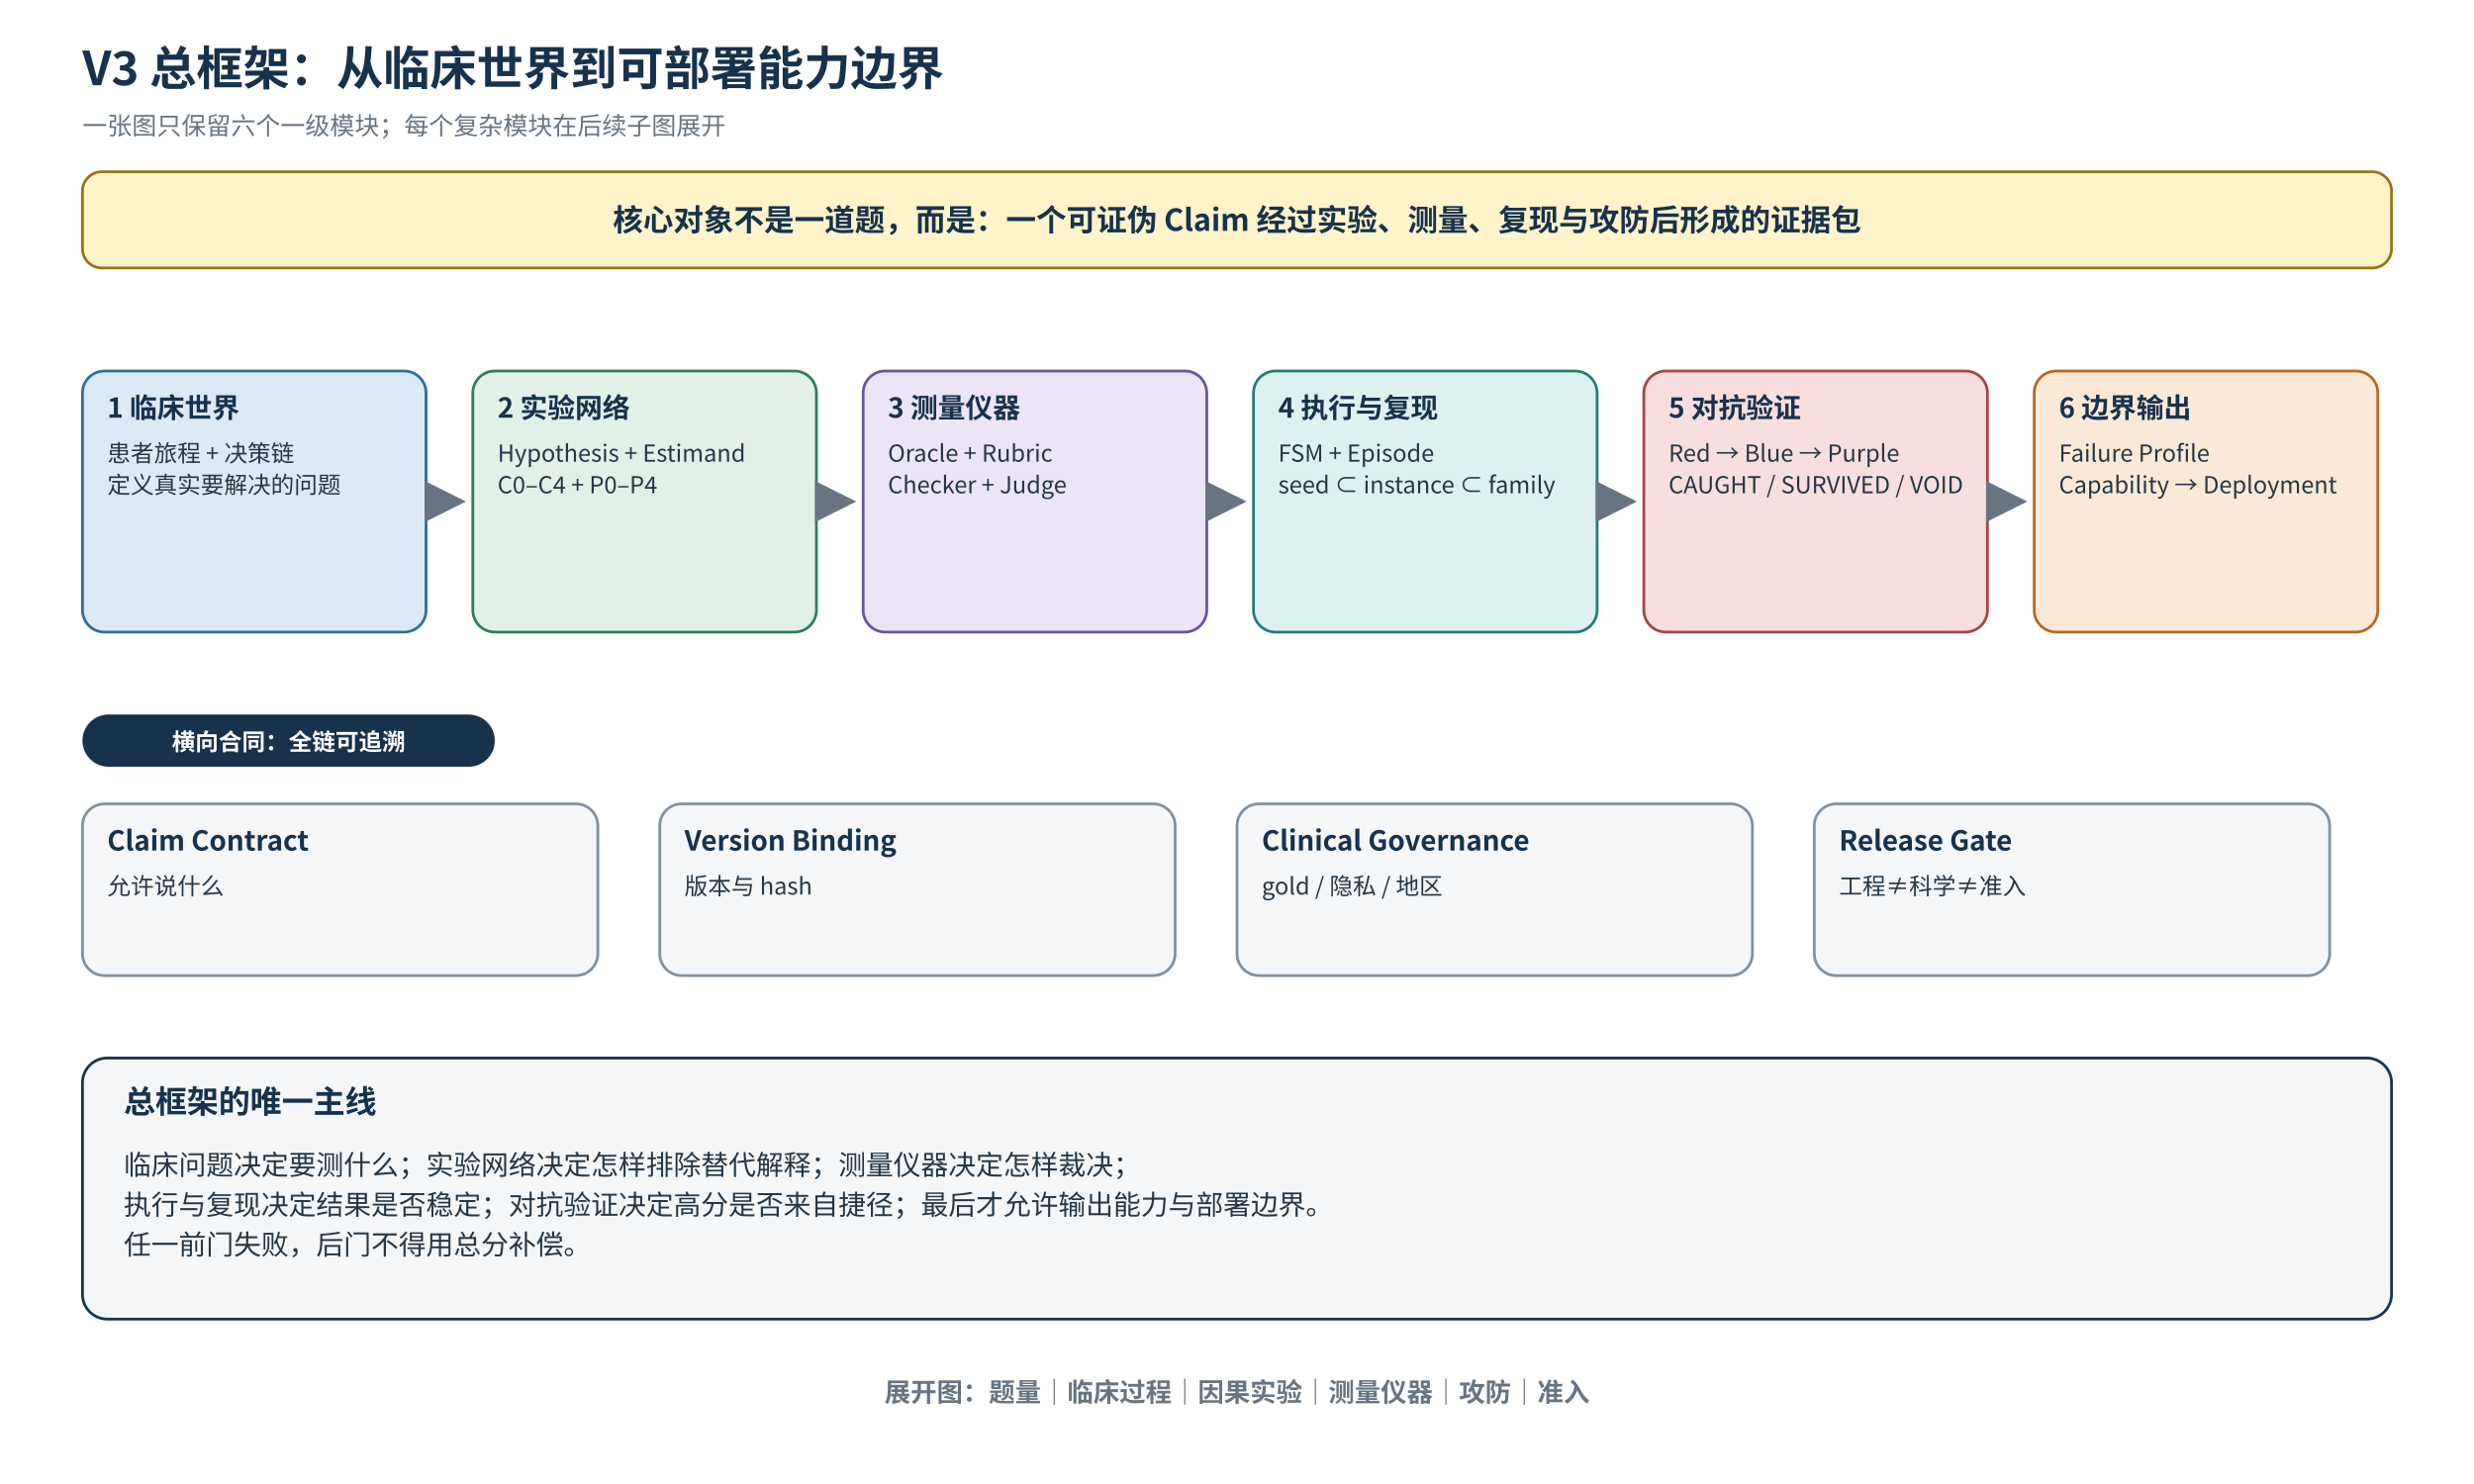
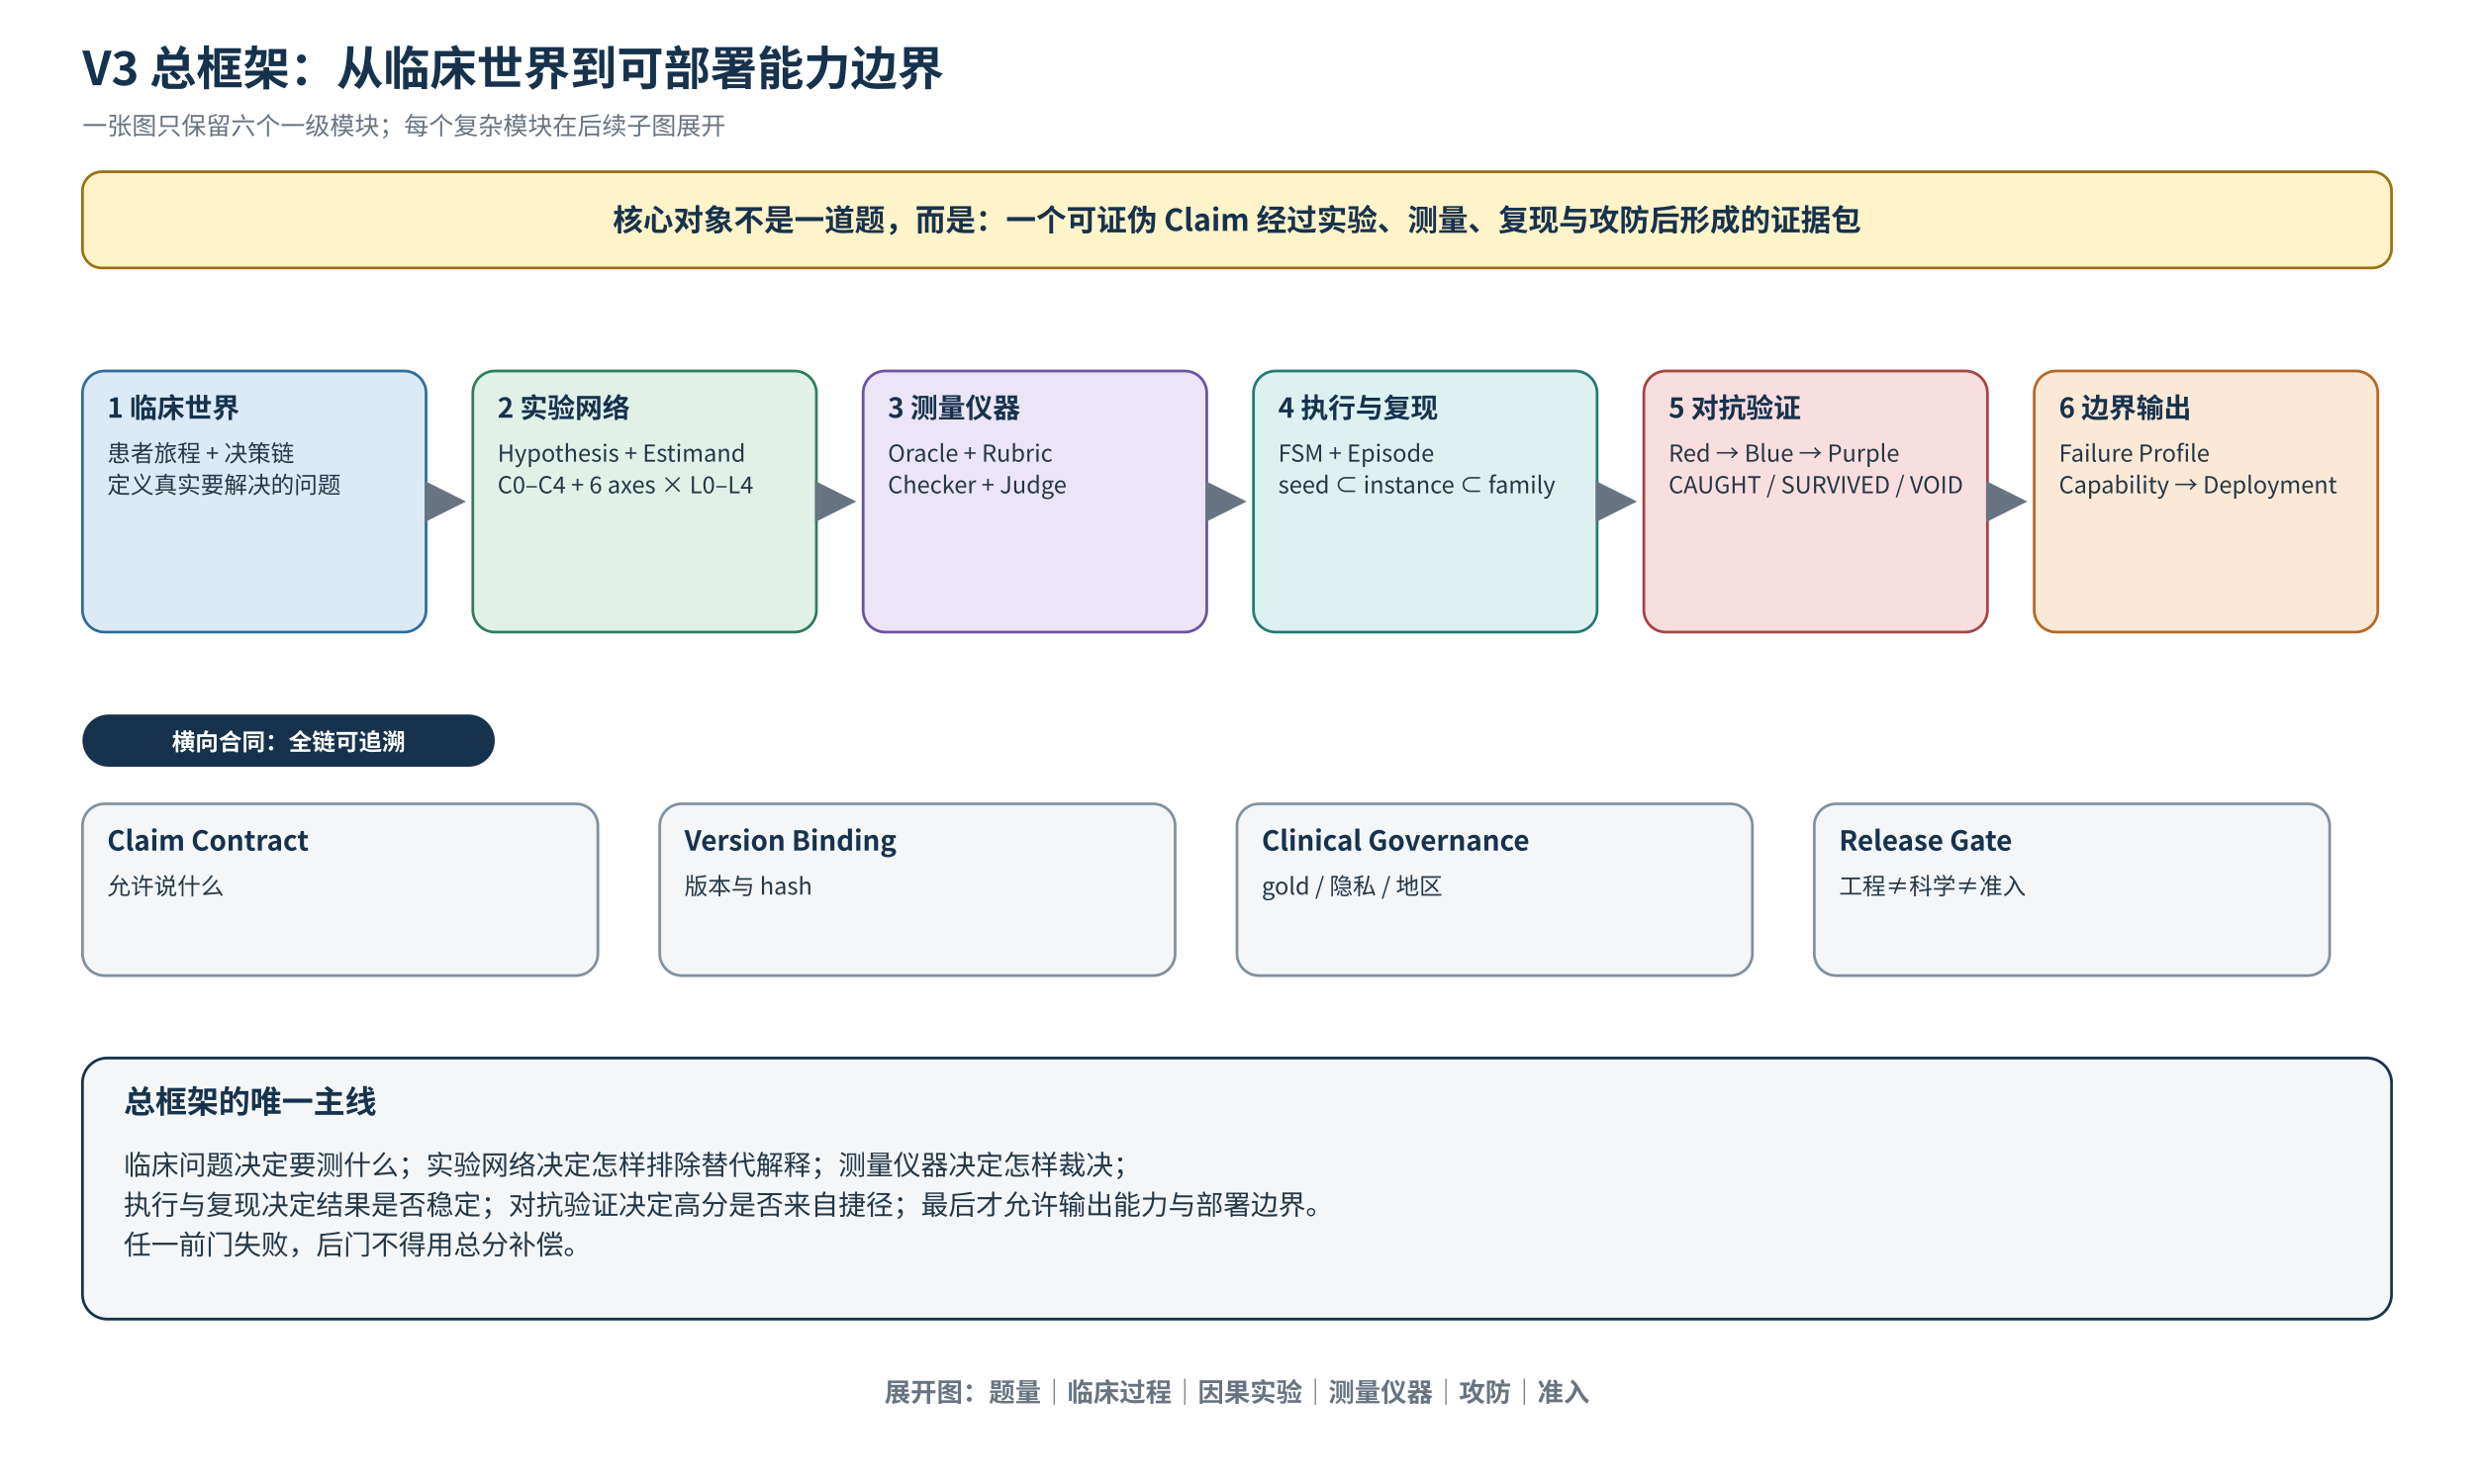
<svg xmlns="http://www.w3.org/2000/svg" width="1800" height="1080" viewBox="0 0 1800 1080">
  <defs>
    <marker id="arrow" markerWidth="10" markerHeight="10" refX="9" refY="5" orient="auto">
      <path d="M0,0 L10,5 L0,10 z" fill="#687481" />
    </marker>
    <marker id="arrowRed" markerWidth="10" markerHeight="10" refX="9" refY="5" orient="auto">
      <path d="M0,0 L10,5 L0,10 z" fill="#A74444" />
    </marker>
  </defs>
  <rect width="1800" height="1080" fill="#FFFFFF" />
  <text x="60" y="62" text-anchor="start" font-family="Microsoft YaHei, Noto Sans CJK SC, sans-serif" font-size="34" font-weight="700" fill="#17324D">V3 总框架：从临床世界到可部署能力边界</text>
  <text x="60" y="98" text-anchor="start" font-family="Microsoft YaHei, Noto Sans CJK SC, sans-serif" font-size="18" font-weight="400" fill="#687481">一张图只保留六个一级模块；每个复杂模块在后续子图展开</text>
  <rect x="60" y="125" width="1680" height="70" rx="14" fill="#FFF3C9" stroke="#9A7212" stroke-width="2" />
  <text x="900" y="168" text-anchor="middle" font-family="Microsoft YaHei, Noto Sans CJK SC, sans-serif" font-size="22" font-weight="700" fill="#17324D">核心对象不是一道题，而是：一个可证伪 Claim 经过实验、测量、复现与攻防后形成的证据包</text>
  <rect x="60" y="270" width="250" height="190" rx="16" fill="#DCEAF7" stroke="#2C6E9F" stroke-width="2" />
  <text x="78" y="304" text-anchor="start" font-family="Microsoft YaHei, Noto Sans CJK SC, sans-serif" font-size="20" font-weight="700" fill="#17324D">1 临床世界</text>
  <text x="78" y="336" text-anchor="start" font-family="Microsoft YaHei, Noto Sans CJK SC, sans-serif" font-size="17" font-weight="400" fill="#243746">
    <tspan x="78" dy="0">患者旅程 + 决策链</tspan>
    <tspan x="78" dy="23.0">定义真实要解决的问题</tspan>
  </text>
  <line x1="310" y1="365.0" x2="336" y2="365.0" stroke="#687481" stroke-width="3" marker-end="url(#arrow)" />
  <rect x="344" y="270" width="250" height="190" rx="16" fill="#E1F1E8" stroke="#2E7D5B" stroke-width="2" />
  <text x="362" y="304" text-anchor="start" font-family="Microsoft YaHei, Noto Sans CJK SC, sans-serif" font-size="20" font-weight="700" fill="#17324D">2 实验网络</text>
  <text x="362" y="336" text-anchor="start" font-family="Microsoft YaHei, Noto Sans CJK SC, sans-serif" font-size="17" font-weight="400" fill="#243746">
    <tspan x="362" dy="0">Hypothesis + Estimand</tspan>
-     <tspan x="362" dy="23.0">C0–C4 + P0–P4</tspan>
+     <tspan x="362" dy="23.0">C0–C4 + 6 axes × L0–L4</tspan>
  </text>
  <line x1="594" y1="365.0" x2="620" y2="365.0" stroke="#687481" stroke-width="3" marker-end="url(#arrow)" />
  <rect x="628" y="270" width="250" height="190" rx="16" fill="#ECE4F7" stroke="#6B52A3" stroke-width="2" />
  <text x="646" y="304" text-anchor="start" font-family="Microsoft YaHei, Noto Sans CJK SC, sans-serif" font-size="20" font-weight="700" fill="#17324D">3 测量仪器</text>
  <text x="646" y="336" text-anchor="start" font-family="Microsoft YaHei, Noto Sans CJK SC, sans-serif" font-size="17" font-weight="400" fill="#243746">
    <tspan x="646" dy="0">Oracle + Rubric</tspan>
    <tspan x="646" dy="23.0">Checker + Judge</tspan>
  </text>
  <line x1="878" y1="365.0" x2="904" y2="365.0" stroke="#687481" stroke-width="3" marker-end="url(#arrow)" />
  <rect x="912" y="270" width="250" height="190" rx="16" fill="#DDF2F0" stroke="#237B75" stroke-width="2" />
  <text x="930" y="304" text-anchor="start" font-family="Microsoft YaHei, Noto Sans CJK SC, sans-serif" font-size="20" font-weight="700" fill="#17324D">4 执行与复现</text>
  <text x="930" y="336" text-anchor="start" font-family="Microsoft YaHei, Noto Sans CJK SC, sans-serif" font-size="17" font-weight="400" fill="#243746">
    <tspan x="930" dy="0">FSM + Episode</tspan>
    <tspan x="930" dy="23.0">seed ⊂ instance ⊂ family</tspan>
  </text>
  <line x1="1162" y1="365.0" x2="1188" y2="365.0" stroke="#687481" stroke-width="3" marker-end="url(#arrow)" />
  <rect x="1196" y="270" width="250" height="190" rx="16" fill="#F8DEDE" stroke="#A74444" stroke-width="2" />
  <text x="1214" y="304" text-anchor="start" font-family="Microsoft YaHei, Noto Sans CJK SC, sans-serif" font-size="20" font-weight="700" fill="#17324D">5 对抗验证</text>
  <text x="1214" y="336" text-anchor="start" font-family="Microsoft YaHei, Noto Sans CJK SC, sans-serif" font-size="17" font-weight="400" fill="#243746">
    <tspan x="1214" dy="0">Red → Blue → Purple</tspan>
    <tspan x="1214" dy="23.0">CAUGHT / SURVIVED / VOID</tspan>
  </text>
  <line x1="1446" y1="365.0" x2="1472" y2="365.0" stroke="#687481" stroke-width="3" marker-end="url(#arrow)" />
  <rect x="1480" y="270" width="250" height="190" rx="16" fill="#FBE9D7" stroke="#B76820" stroke-width="2" />
  <text x="1498" y="304" text-anchor="start" font-family="Microsoft YaHei, Noto Sans CJK SC, sans-serif" font-size="20" font-weight="700" fill="#17324D">6 边界输出</text>
  <text x="1498" y="336" text-anchor="start" font-family="Microsoft YaHei, Noto Sans CJK SC, sans-serif" font-size="17" font-weight="400" fill="#243746">
    <tspan x="1498" dy="0">Failure Profile</tspan>
    <tspan x="1498" dy="23.0">Capability → Deployment</tspan>
  </text>
  <rect x="60" y="520" width="300" height="38" rx="19" fill="#17324D" />
  <text x="210.0" y="546" text-anchor="middle" font-family="Microsoft YaHei, Noto Sans CJK SC, sans-serif" font-size="17" font-weight="700" fill="#FFFFFF">横向合同：全链可追溯</text>
  <rect x="60" y="585" width="375" height="125" rx="16" fill="#F4F6F8" stroke="#8091A0" stroke-width="2" />
  <text x="78" y="619" text-anchor="start" font-family="Microsoft YaHei, Noto Sans CJK SC, sans-serif" font-size="20" font-weight="700" fill="#17324D">Claim Contract</text>
  <text x="78" y="651" text-anchor="start" font-family="Microsoft YaHei, Noto Sans CJK SC, sans-serif" font-size="17" font-weight="400" fill="#243746">
    <tspan x="78" dy="0">允许说什么</tspan>
  </text>
  <rect x="480" y="585" width="375" height="125" rx="16" fill="#F4F6F8" stroke="#8091A0" stroke-width="2" />
  <text x="498" y="619" text-anchor="start" font-family="Microsoft YaHei, Noto Sans CJK SC, sans-serif" font-size="20" font-weight="700" fill="#17324D">Version Binding</text>
  <text x="498" y="651" text-anchor="start" font-family="Microsoft YaHei, Noto Sans CJK SC, sans-serif" font-size="17" font-weight="400" fill="#243746">
    <tspan x="498" dy="0">版本与 hash</tspan>
  </text>
  <rect x="900" y="585" width="375" height="125" rx="16" fill="#F4F6F8" stroke="#8091A0" stroke-width="2" />
  <text x="918" y="619" text-anchor="start" font-family="Microsoft YaHei, Noto Sans CJK SC, sans-serif" font-size="20" font-weight="700" fill="#17324D">Clinical Governance</text>
  <text x="918" y="651" text-anchor="start" font-family="Microsoft YaHei, Noto Sans CJK SC, sans-serif" font-size="17" font-weight="400" fill="#243746">
    <tspan x="918" dy="0">gold / 隐私 / 地区</tspan>
  </text>
  <rect x="1320" y="585" width="375" height="125" rx="16" fill="#F4F6F8" stroke="#8091A0" stroke-width="2" />
  <text x="1338" y="619" text-anchor="start" font-family="Microsoft YaHei, Noto Sans CJK SC, sans-serif" font-size="20" font-weight="700" fill="#17324D">Release Gate</text>
  <text x="1338" y="651" text-anchor="start" font-family="Microsoft YaHei, Noto Sans CJK SC, sans-serif" font-size="17" font-weight="400" fill="#243746">
    <tspan x="1338" dy="0">工程≠科学≠准入</tspan>
  </text>
  <rect x="60" y="770" width="1680" height="190" rx="18" fill="#F4F6F8" stroke="#17324D" stroke-width="2" />
  <text x="90" y="810" text-anchor="start" font-family="Microsoft YaHei, Noto Sans CJK SC, sans-serif" font-size="23" font-weight="700" fill="#17324D">总框架的唯一主线</text>
  <text x="90" y="855" text-anchor="start" font-family="Microsoft YaHei, Noto Sans CJK SC, sans-serif" font-size="20" font-weight="400" fill="#243746">
    <tspan x="90" dy="0">临床问题决定要测什么；实验网络决定怎样排除替代解释；测量仪器决定怎样裁决；</tspan>
    <tspan x="90" dy="29.0">执行与复现决定结果是否稳定；对抗验证决定高分是否来自捷径；最后才允许输出能力与部署边界。</tspan>
    <tspan x="90" dy="29.0">任一前门失败，后门不得用总分补偿。</tspan>
  </text>
  <text x="900" y="1020" text-anchor="middle" font-family="Microsoft YaHei, Noto Sans CJK SC, sans-serif" font-size="19" font-weight="700" fill="#687481">展开图：题量｜临床过程｜因果实验｜测量仪器｜攻防｜准入</text>
</svg>
